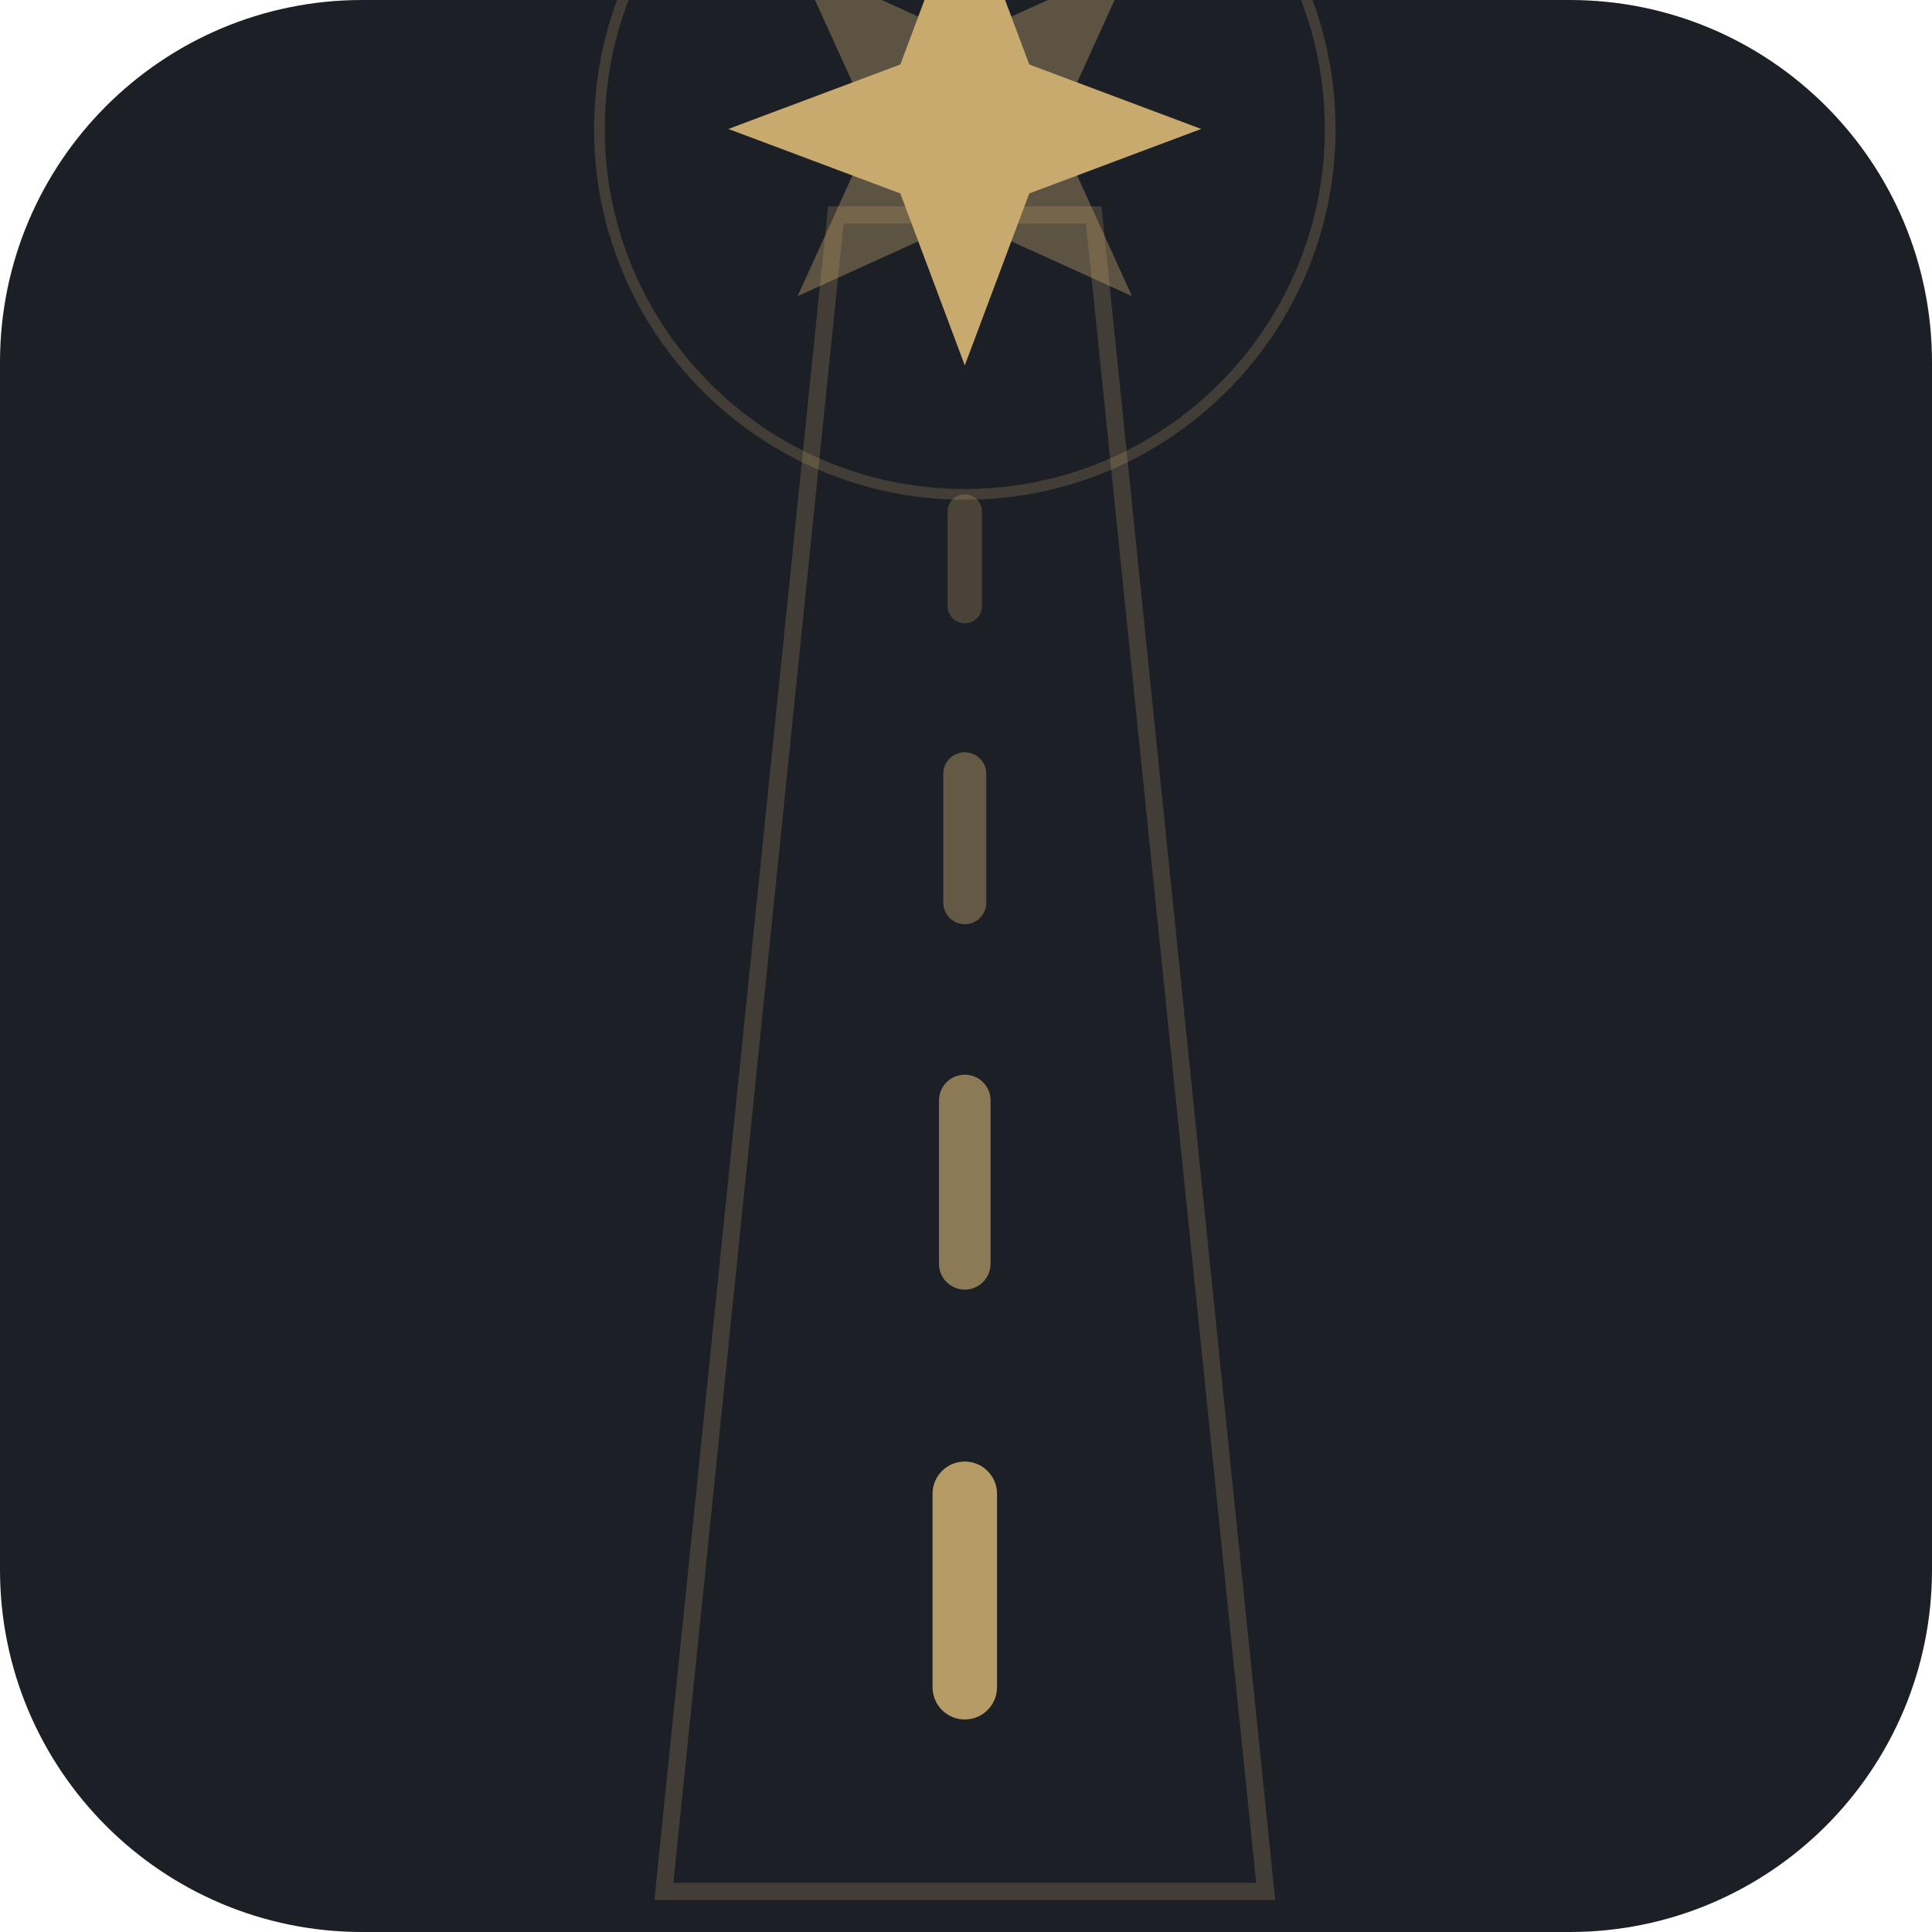
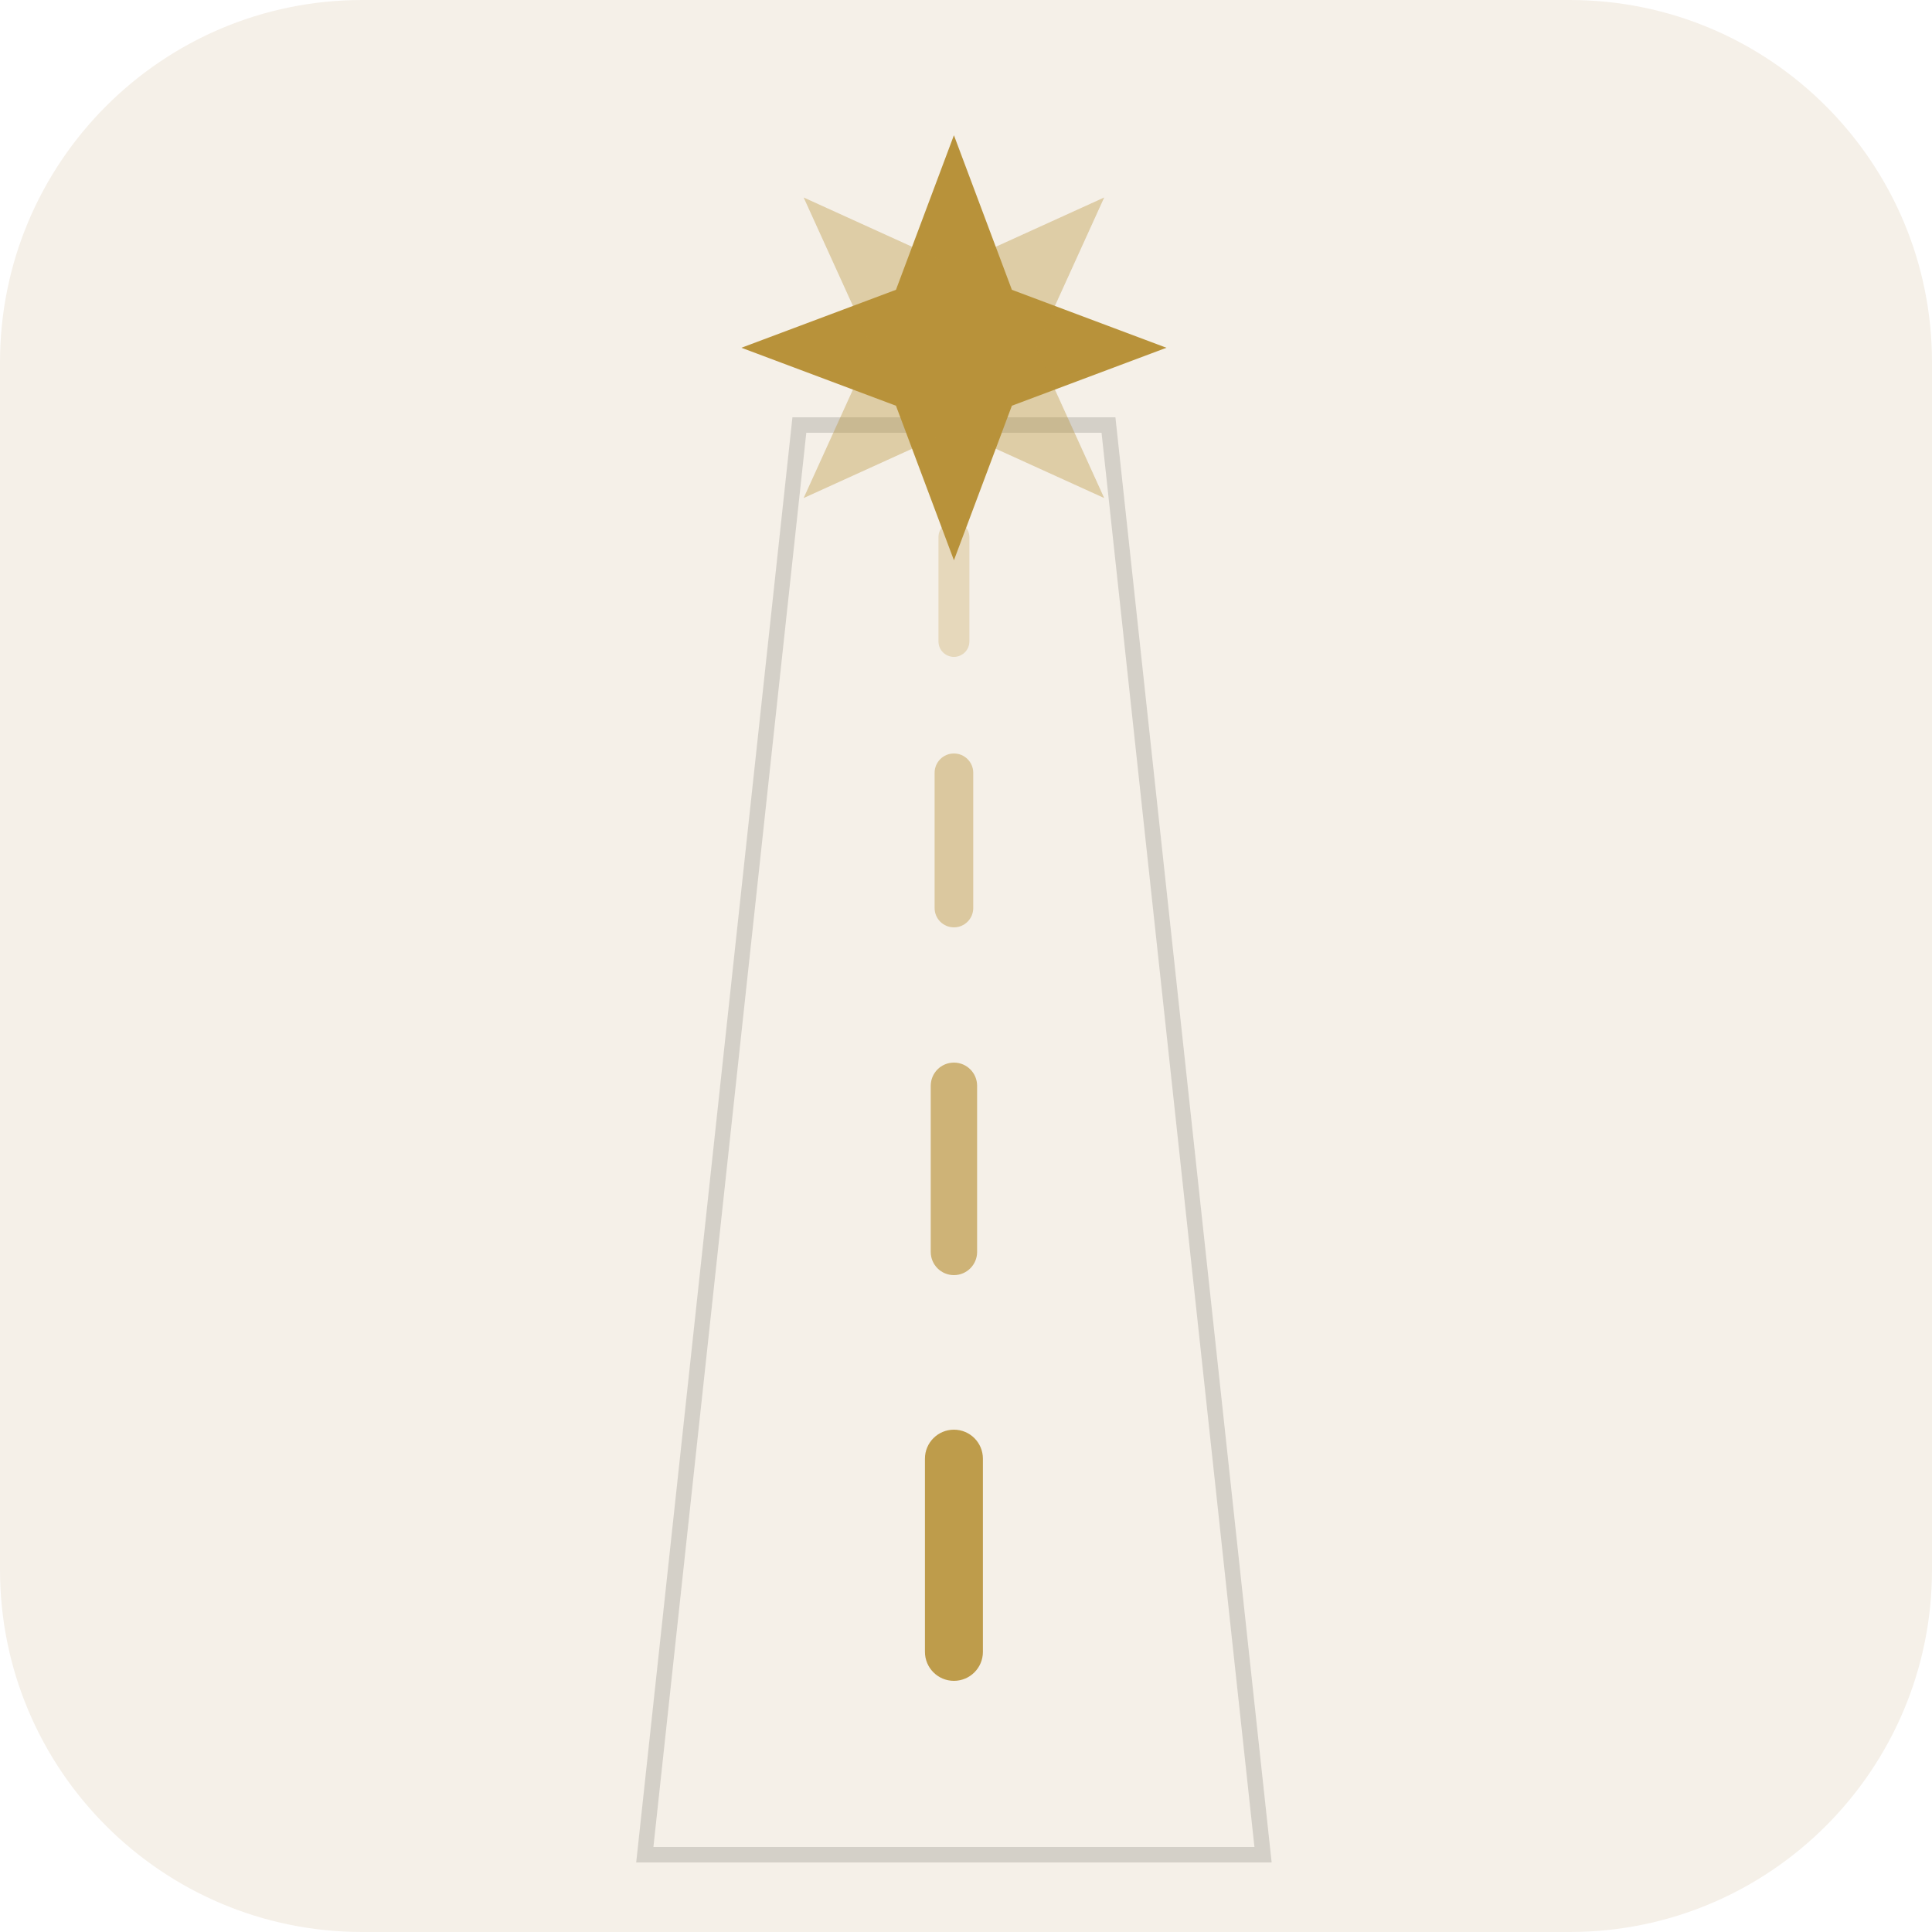
<svg xmlns="http://www.w3.org/2000/svg" viewBox="0 0 32 32" fill="none">
-   <rect width="32" height="32" rx="6" fill="#1c1f26" />
-   <g transform="translate(5.3, 0) scale(0.356)">
-     <polygon points="16,88 44,88 36,10 24,10" fill="none" stroke="#c8a96e" stroke-width="0.8" opacity="0.22" />
-     <rect x="28.5" y="68" width="3" height="12" rx="1.5" fill="#c8a96e" opacity="0.9" />
-     <rect x="28.8" y="50" width="2.4" height="10" rx="1.2" fill="#c8a96e" opacity="0.65" />
-     <rect x="29" y="35" width="2" height="8" rx="1" fill="#c8a96e" opacity="0.42" />
-     <rect x="29.2" y="23" width="1.6" height="6" rx="0.8" fill="#c8a96e" opacity="0.26" />
-     <g transform="translate(30,6)">
-       <polygon points="0,-11 3,-3 11,0 3,3 0,11 -3,3 -11,0 -3,-3" fill="#c8a96e" />
-       <polygon points="0,-11 3,-3 11,0 3,3 0,11 -3,3 -11,0 -3,-3" fill="#c8a96e" transform="rotate(45)" opacity="0.38" />
-       <circle cx="0" cy="0" r="17" fill="none" stroke="#c8a96e" stroke-width="0.5" opacity="0.22" />
+   <rect width="32" height="32" rx="6" fill="#f5f0e8" />
+   <g transform="translate(6.2,0) scale(0.32)">
+     <polygon points="14,96 46,96 38,22 22,22" fill="none" stroke="#1c1a14" stroke-width="0.8" opacity="0.15" />
+     <rect x="28.5" y="74" width="3" height="13" rx="1.5" fill="#b8923a" opacity="0.90" />
+     <rect x="28.8" y="55" width="2.4" height="11" rx="1.2" fill="#b8923a" opacity="0.65" />
+     <rect x="29" y="39" width="2" height="9" rx="1" fill="#b8923a" opacity="0.42" />
+     <rect x="29.2" y="27" width="1.6" height="7" rx="0.8" fill="#b8923a" opacity="0.26" />
+     <g transform="translate(30,18)">
+       <polygon points="0,-11 3,-3 11,0 3,3 0,11 -3,3 -11,0 -3,-3" fill="#b8923a" />
+       <polygon points="0,-11 3,-3 11,0 3,3 0,11 -3,3 -11,0 -3,-3" fill="#b8923a" transform="rotate(45)" opacity="0.38" />
    </g>
  </g>
</svg>
